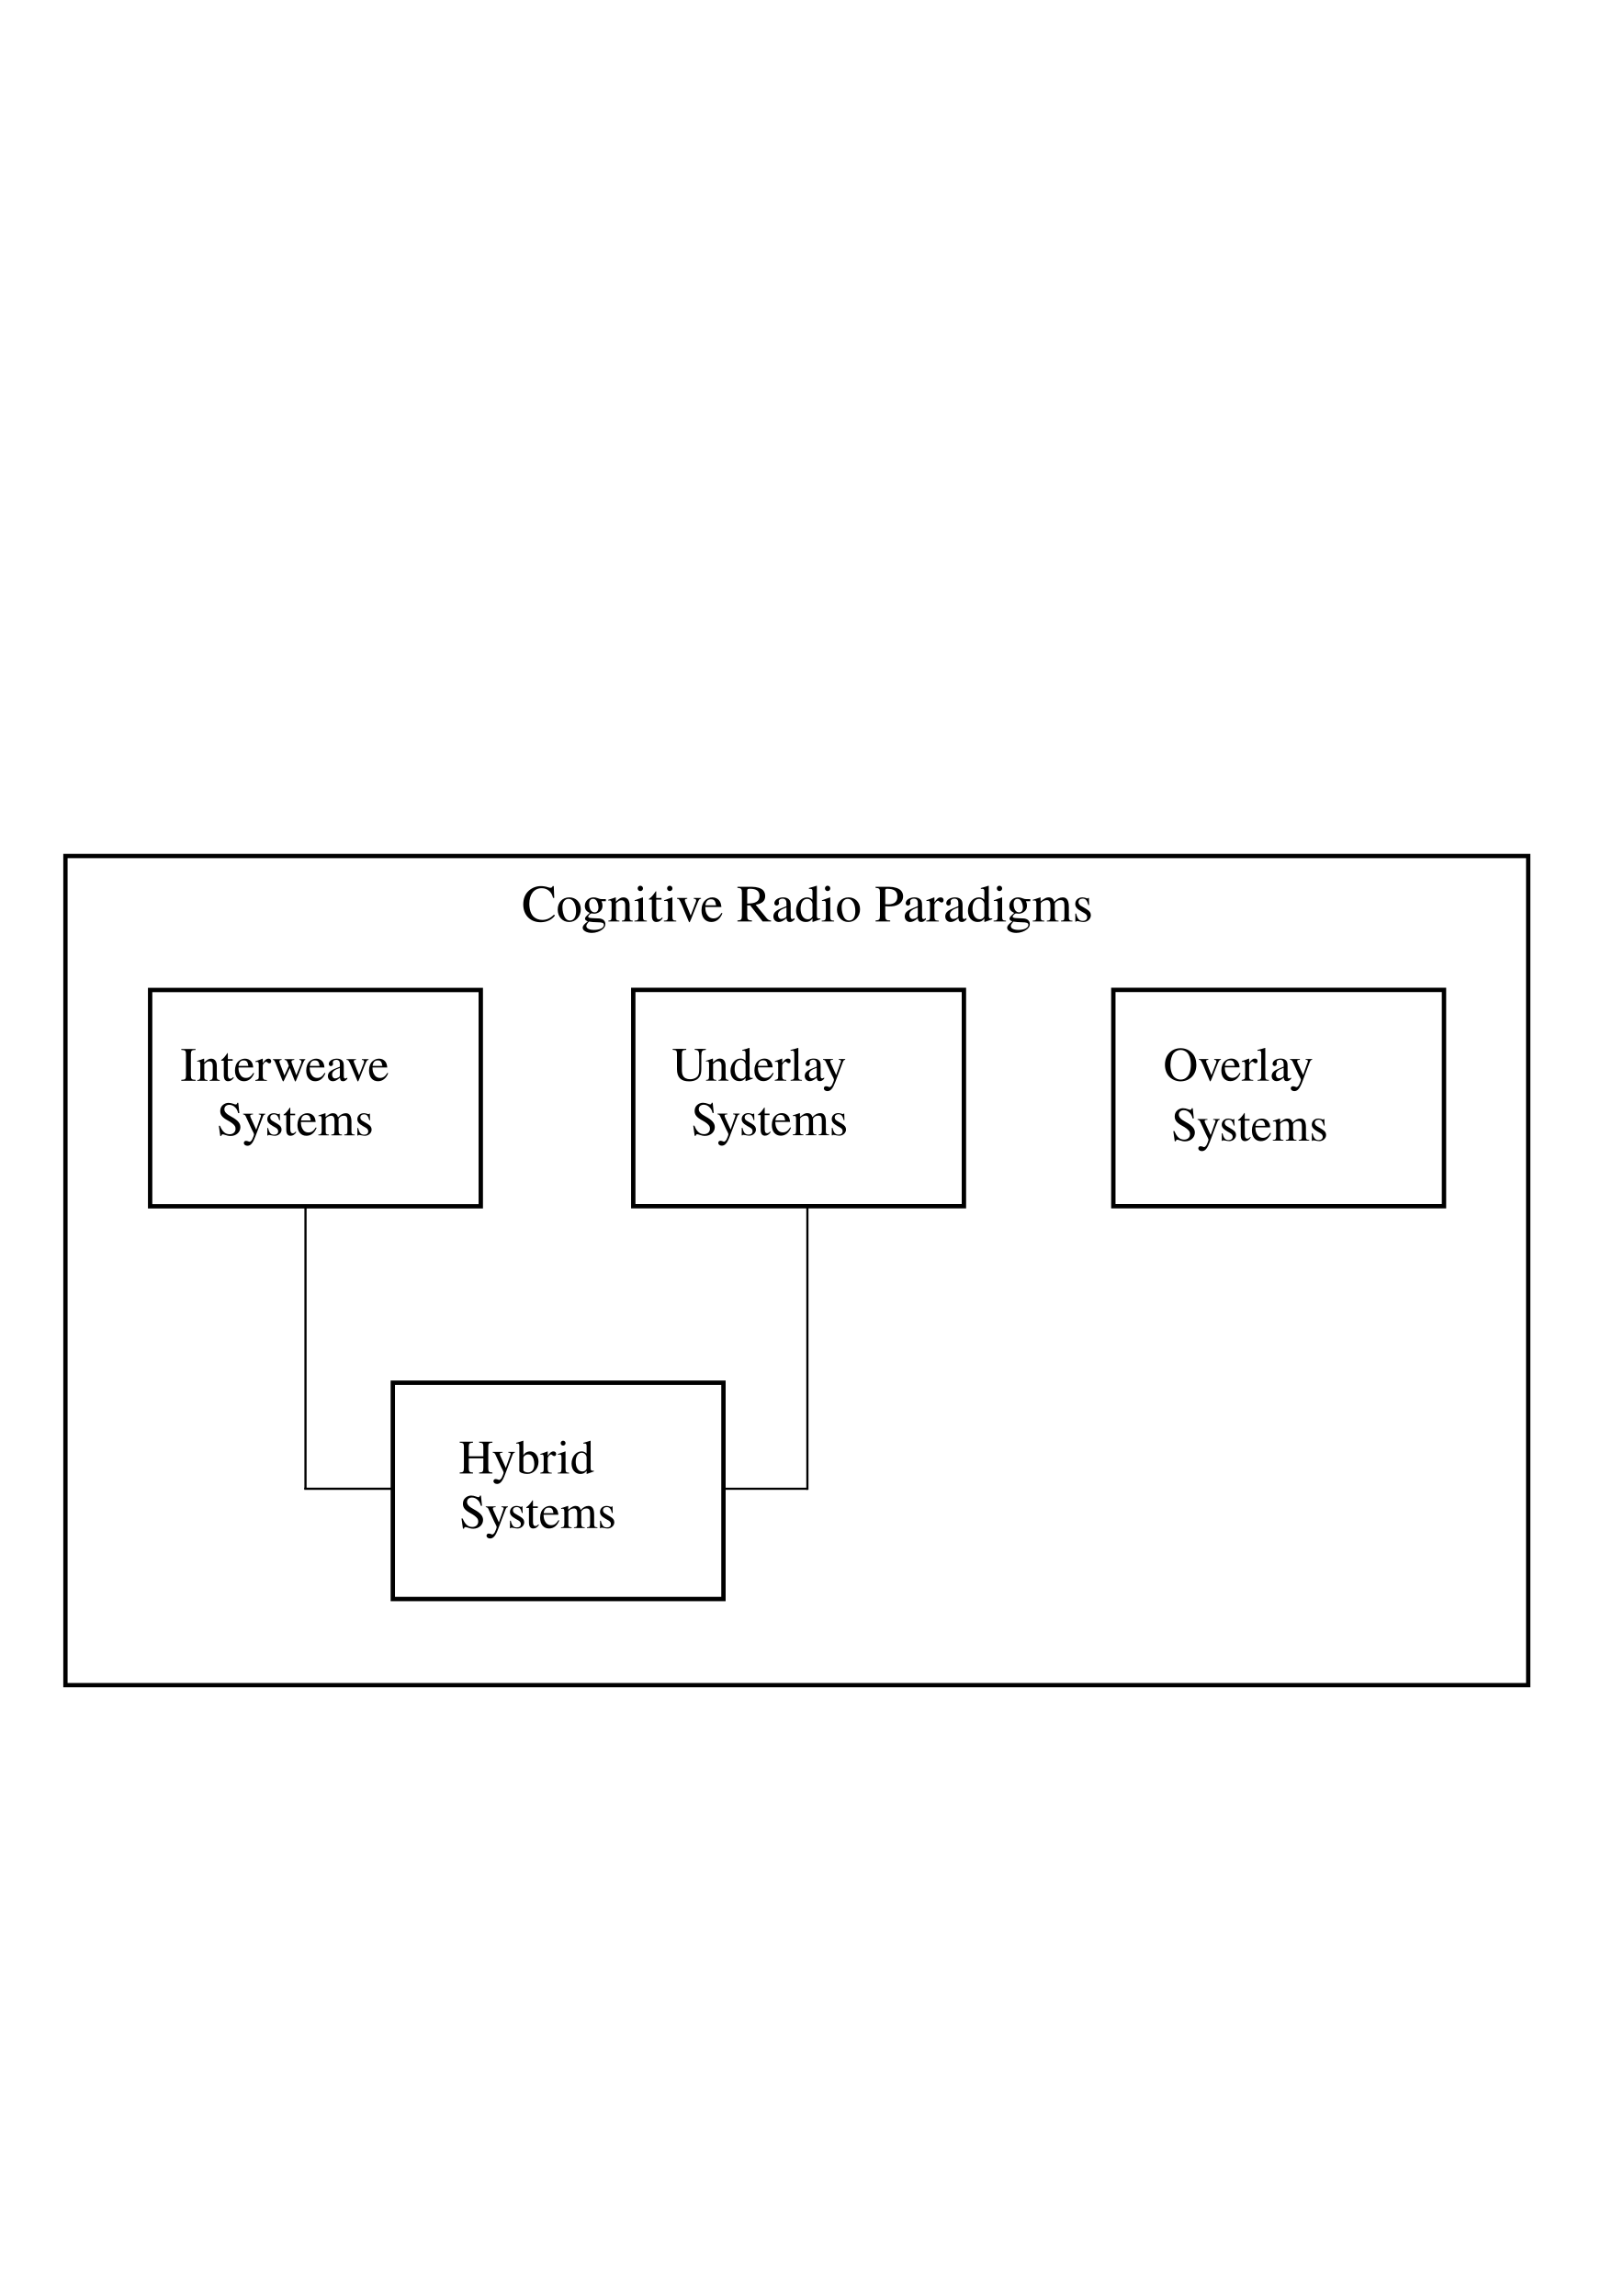
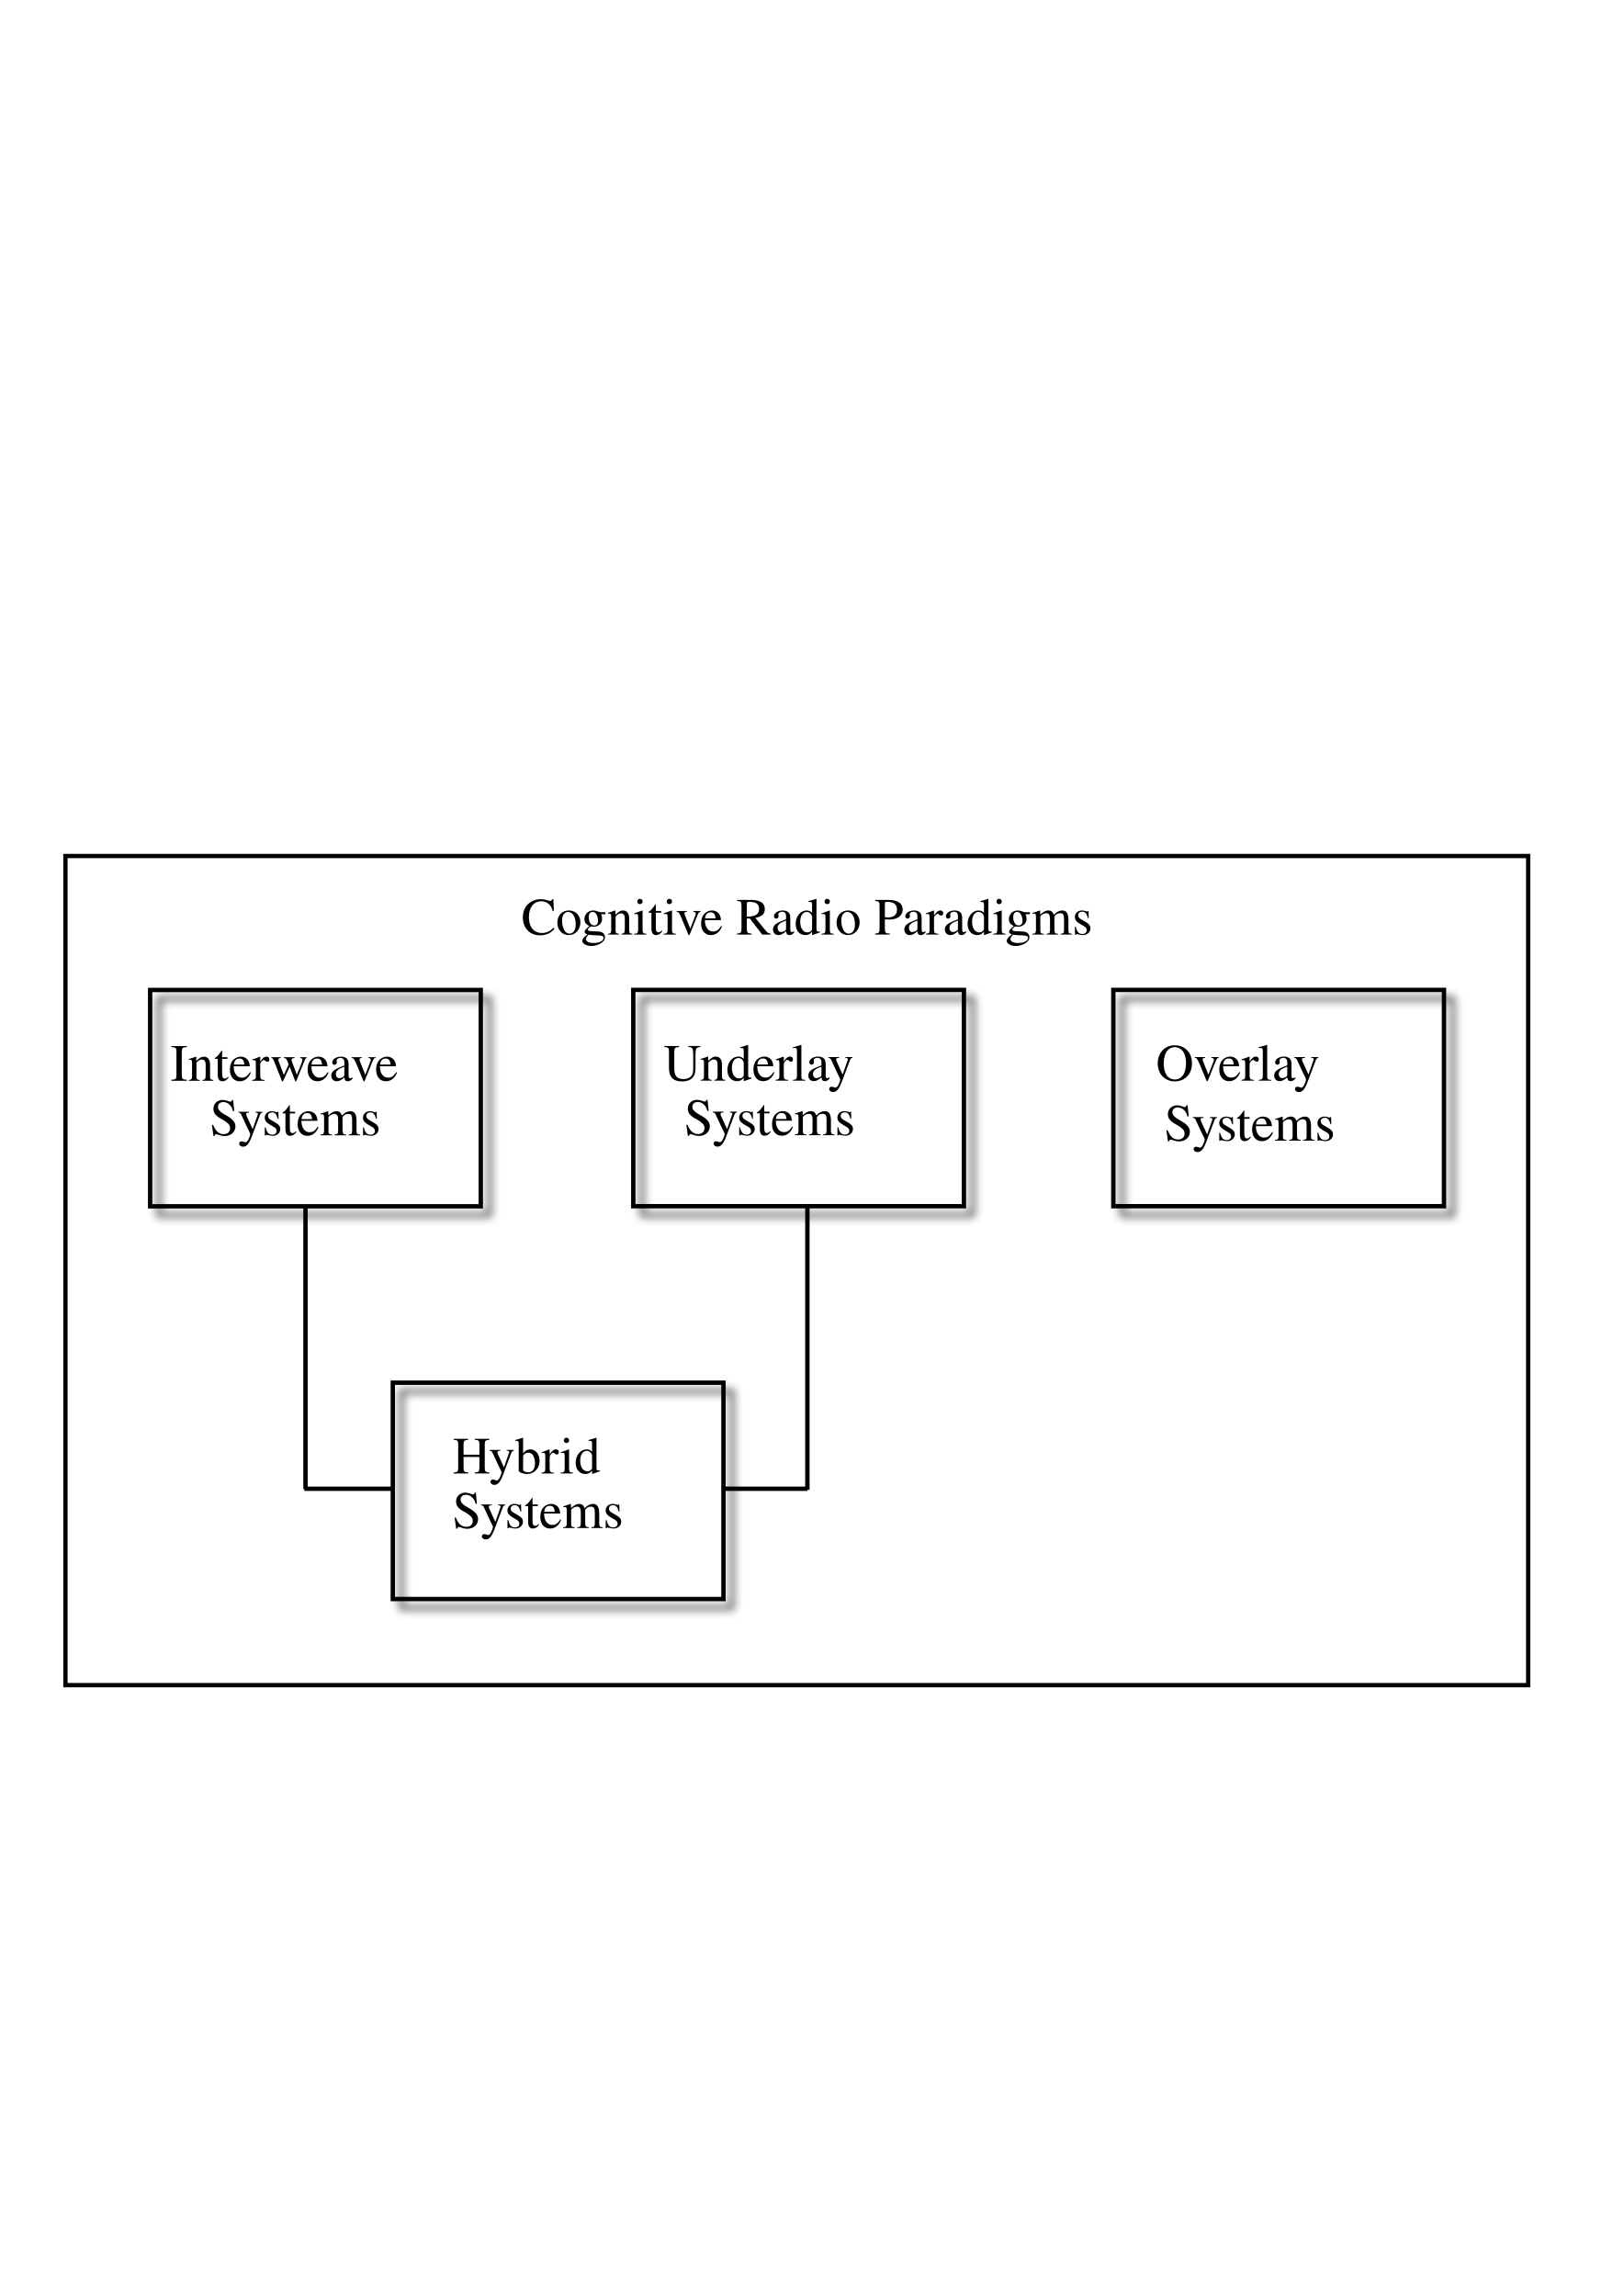
<svg xmlns="http://www.w3.org/2000/svg" width="744.094" height="1052.362" id="svg2" version="1.1">
-   <defs id="defs4" />
+   <defs id="defs4">
+     <filter id="filter4023" style="color-interpolation-filters:sRGB;">
+       <feFlood id="feFlood4025" flood-opacity="0.7" flood-color="rgb(0,0,0)" result="flood" />
+       <feComposite id="feComposite4027" in2="SourceGraphic" in="flood" operator="in" result="composite1" />
+       <feGaussianBlur id="feGaussianBlur4029" in="composite" stdDeviation="2" result="blur" />
+       <feOffset id="feOffset4031" dx="4" dy="4" result="offset" />
+       <feComposite id="feComposite4033" in2="offset" in="SourceGraphic" operator="over" result="composite2" />
+     </filter>
+     <filter id="filter4035" style="color-interpolation-filters:sRGB;">
+       <feFlood id="feFlood4037" flood-opacity="0.7" flood-color="rgb(0,0,0)" result="flood" />
+       <feComposite id="feComposite4039" in2="SourceGraphic" in="flood" operator="in" result="composite1" />
+       <feGaussianBlur id="feGaussianBlur4041" in="composite" stdDeviation="2" result="blur" />
+       <feOffset id="feOffset4043" dx="4" dy="4" result="offset" />
+       <feComposite id="feComposite4045" in2="offset" in="SourceGraphic" operator="over" result="composite2" />
+     </filter>
+     <filter id="filter4047" style="color-interpolation-filters:sRGB;">
+       <feFlood id="feFlood4049" flood-opacity="0.7" flood-color="rgb(0,0,0)" result="flood" />
+       <feComposite id="feComposite4051" in2="SourceGraphic" in="flood" operator="in" result="composite1" />
+       <feGaussianBlur id="feGaussianBlur4053" in="composite" stdDeviation="2" result="blur" />
+       <feOffset id="feOffset4055" dx="4" dy="4" result="offset" />
+       <feComposite id="feComposite4057" in2="offset" in="SourceGraphic" operator="over" result="composite2" />
+     </filter>
+     <filter id="filter4059" style="color-interpolation-filters:sRGB;">
+       <feFlood id="feFlood4061" flood-opacity="0.7" flood-color="rgb(0,0,0)" result="flood" />
+       <feComposite id="feComposite4063" in2="SourceGraphic" in="flood" operator="in" result="composite1" />
+       <feGaussianBlur id="feGaussianBlur4065" in="composite" stdDeviation="2" result="blur" />
+       <feOffset id="feOffset4067" dx="4" dy="4" result="offset" />
+       <feComposite id="feComposite4069" in2="offset" in="SourceGraphic" operator="over" result="composite2" />
+     </filter>
+   </defs>
  <g id="layer1">
-     <rect style="fill:none;stroke:#000000;stroke-width:2;stroke-miterlimit:4;stroke-opacity:1;stroke-dasharray:none;stroke-dashoffset:0" id="rect2985" width="151.524" height="99.145" x="68.803" y="453.756" />
+     <rect style="fill:none;stroke:#000000;stroke-width:2;stroke-miterlimit:4;stroke-opacity:1;stroke-dasharray:none;stroke-dashoffset:0;filter:url(#filter4023)" id="rect2985" width="151.524" height="99.145" x="68.803" y="453.756" />
    <text xml:space="preserve" style="font-size:20px;font-style:normal;font-weight:normal;line-height:125%;letter-spacing:0px;word-spacing:0px;fill:#000000;fill-opacity:1;stroke:none;font-family:Sans" x="148.281" y="495.359" id="text3755">
-       <tspan id="tspan3757" x="151.464" y="495.359" style="text-align:center;text-anchor:middle;font-size:22px;-inkscape-font-specification:Times;font-family:Times">Interweave </tspan>
-       <tspan x="148.281" y="520.359" id="tspan3759" style="text-align:center;text-anchor:middle;font-size:22px;-inkscape-font-specification:Times;font-family:Times">Systems</tspan>
+       <tspan id="tspan3757" x="151.464" y="495.359" style="text-align:center;text-anchor:middle;font-size:24px;-inkscape-font-specification:Times;font-family:Times">Interweave </tspan>
+       <tspan x="148.281" y="520.359" id="tspan3759" style="text-align:center;text-anchor:middle;font-size:24px;-inkscape-font-specification:Times;font-family:Times">Systems</tspan>
    </text>
-     <rect style="fill:none;stroke:#000000;stroke-width:2;stroke-miterlimit:4;stroke-opacity:1;stroke-dasharray:none;stroke-dashoffset:0" id="rect2985-0" width="151.524" height="99.145" x="290.211" y="453.714" />
+     <rect style="fill:none;stroke:#000000;stroke-width:2;stroke-miterlimit:4;stroke-opacity:1;stroke-dasharray:none;stroke-dashoffset:0;filter:url(#filter4035)" id="rect2985-0" width="151.524" height="99.145" x="290.211" y="453.714" />
    <text xml:space="preserve" style="font-size:20px;font-style:normal;font-weight:normal;line-height:125%;letter-spacing:0px;word-spacing:0px;fill:#000000;fill-opacity:1;stroke:none;font-family:Sans" x="365.689" y="495.317" id="text3755-3">
-       <tspan id="tspan3757-0" x="368.872" y="495.317" style="text-align:center;text-anchor:middle;font-size:22px;-inkscape-font-specification:Times;font-family:Times">Underlay </tspan>
-       <tspan x="365.689" y="520.317" id="tspan3759-7" style="text-align:center;text-anchor:middle;font-size:22px;-inkscape-font-specification:Times;font-family:Times">Systems</tspan>
+       <tspan id="tspan3757-0" x="368.872" y="495.317" style="text-align:center;text-anchor:middle;font-size:24px;-inkscape-font-specification:Times;font-family:Times">Underlay </tspan>
+       <tspan x="365.689" y="520.317" id="tspan3759-7" style="text-align:center;text-anchor:middle;font-size:24px;-inkscape-font-specification:Times;font-family:Times">Systems</tspan>
    </text>
-     <rect style="fill:none;stroke:#000000;stroke-width:2;stroke-miterlimit:4;stroke-opacity:1;stroke-dasharray:none;stroke-dashoffset:0" id="rect2985-0-9" width="151.524" height="99.145" x="510.211" y="453.714" />
+     <rect style="fill:none;stroke:#000000;stroke-width:2;stroke-miterlimit:4;stroke-opacity:1;stroke-dasharray:none;stroke-dashoffset:0;filter:url(#filter4047)" id="rect2985-0-9" width="151.524" height="99.145" x="510.211" y="453.714" />
    <text xml:space="preserve" style="font-size:20px;font-style:normal;font-weight:normal;line-height:125%;letter-spacing:0px;word-spacing:0px;fill:#000000;fill-opacity:1;stroke:none;font-family:Sans" x="585.689" y="495.317" id="text3755-3-4">
-       <tspan id="tspan3757-0-7" x="588.439" y="495.317" style="font-size:22px;text-align:center;text-anchor:middle;font-family:Times;-inkscape-font-specification:Times">Overlay </tspan>
-       <tspan x="585.689" y="522.817" id="tspan3759-7-6" style="font-size:22px;text-align:center;text-anchor:middle;font-family:Times;-inkscape-font-specification:Times">Systems</tspan>
+       <tspan id="tspan3757-0-7" x="588.439" y="495.317" style="font-size:24px;text-align:center;text-anchor:middle;font-family:Times;-inkscape-font-specification:Times">Overlay </tspan>
+       <tspan x="585.689" y="522.817" id="tspan3759-7-6" style="font-size:24px;text-align:center;text-anchor:middle;font-family:Times;-inkscape-font-specification:Times">Systems</tspan>
    </text>
    <rect style="fill:none;stroke:#000000;stroke-width:1.971;stroke-miterlimit:4;stroke-opacity:1;stroke-dasharray:none;stroke-dashoffset:0" id="rect3831" width="670.345" height="380.029" x="29.986" y="392.348" />
-     <text xml:space="preserve" style="font-size:20px;font-style:normal;font-weight:normal;line-height:125%;letter-spacing:0px;word-spacing:0px;fill:#000000;fill-opacity:1;stroke:none;font-family:Sans" x="382.816" y="422.362" id="text3755-4">
-       <tspan x="386" y="422.362" id="tspan3759-3" style="text-align:center;text-anchor:middle;-inkscape-font-specification:Times;font-family:Times;font-size:24px">Cognitive Radio Paradigms </tspan>
+     <text xml:space="preserve" style="font-size:20px;font-style:normal;font-weight:normal;line-height:125%;letter-spacing:0px;word-spacing:0px;fill:#000000;fill-opacity:1;stroke:none;font-family:Sans" x="382.816" y="428.362" id="text3755-4">
+       <tspan x="385.816" y="428.362" id="tspan3759-3" style="font-size:24px;text-align:center;text-anchor:middle;font-family:Times;-inkscape-font-specification:Times">Cognitive Radio Paradigms </tspan>
    </text>
-     <rect style="fill:none;stroke:#000000;stroke-width:2;stroke-miterlimit:4;stroke-opacity:1;stroke-dasharray:none;stroke-dashoffset:0" id="rect2985-2" width="151.524" height="99.145" x="180.015" y="633.756" />
+     <rect style="fill:none;stroke:#000000;stroke-width:2;stroke-miterlimit:4;stroke-opacity:1;stroke-dasharray:none;stroke-dashoffset:0;filter:url(#filter4059)" id="rect2985-2" width="151.524" height="99.145" x="180.015" y="633.756" />
    <text xml:space="preserve" style="font-size:20px;font-style:normal;font-weight:normal;line-height:125%;letter-spacing:0px;word-spacing:0px;fill:#000000;fill-opacity:1;stroke:none;font-family:Sans" x="259.493" y="675.359" id="text3755-6">
-       <tspan id="tspan3757-7" x="259.493" y="675.359" style="text-align:center;text-anchor:middle;font-size:22px;-inkscape-font-specification:times;font-family:times">Hybrid</tspan>
-       <tspan x="259.493" y="700.359" id="tspan3759-6" style="text-align:center;text-anchor:middle;font-size:22px;-inkscape-font-specification:times;font-family:times">Systems</tspan>
+       <tspan id="tspan3757-7" x="259.493" y="675.359" style="text-align:center;text-anchor:middle;font-size:24px;-inkscape-font-specification:times;font-family:times">Hybrid</tspan>
+       <tspan x="259.493" y="700.359" id="tspan3759-6" style="text-align:center;text-anchor:middle;font-size:24px;-inkscape-font-specification:times;font-family:times">Systems</tspan>
    </text>
-     <path style="fill:none;stroke:#000000;stroke-width:1.001px;stroke-linecap:butt;stroke-linejoin:miter;stroke-opacity:1" d="m 140,552.363 0,130.138" id="path3901" />
-     <path style="fill:none;stroke:#000000;stroke-width:1.007px;stroke-linecap:butt;stroke-linejoin:miter;stroke-opacity:1" d="m 139.45,682.362 40.543,0" id="path3903" />
-     <path style="fill:none;stroke:#000000;stroke-width:1.002px;stroke-linecap:butt;stroke-linejoin:miter;stroke-opacity:1" d="m 370,552.364 0,130.495" id="path3905" />
-     <path style="fill:none;stroke:#000000;stroke-width:0.971px;stroke-linecap:butt;stroke-linejoin:miter;stroke-opacity:1" d="m 332.333,682.362 37.696,0" id="path3907" />
+     <path style="fill:none;stroke:#000000;stroke-width:2;stroke-linecap:butt;stroke-linejoin:miter;stroke-opacity:1;stroke-miterlimit:4;stroke-dasharray:none" d="m 140,552.363 0,130.138" id="path3901" />
+     <path style="fill:none;stroke:#000000;stroke-width:2;stroke-linecap:butt;stroke-linejoin:miter;stroke-opacity:1;stroke-miterlimit:4;stroke-dasharray:none" d="m 139.45,682.362 40.543,0" id="path3903" />
+     <path style="fill:none;stroke:#000000;stroke-width:2;stroke-linecap:butt;stroke-linejoin:miter;stroke-opacity:1;stroke-miterlimit:4;stroke-dasharray:none" d="m 370,552.364 0,130.495" id="path3905" />
+     <path style="fill:none;stroke:#000000;stroke-width:2;stroke-linecap:butt;stroke-linejoin:miter;stroke-opacity:1;stroke-miterlimit:4;stroke-dasharray:none" d="m 332.333,682.362 37.696,0" id="path3907" />
+     <flowRoot xml:space="preserve" id="flowRoot4109" style="fill:black;stroke:none;stroke-opacity:1;stroke-width:1px;stroke-linejoin:miter;stroke-linecap:butt;fill-opacity:1;font-family:Sans;font-style:normal;font-weight:normal;font-size:20px;line-height:125%;letter-spacing:0px;word-spacing:0px">
+       <flowRegion id="flowRegion4111">
+         <rect id="rect4113" width="69.034" height="25.609" x="121.366" y="490.069" />
+       </flowRegion>
+       <flowPara id="flowPara4115" />
+     </flowRoot>
  </g>
</svg>
